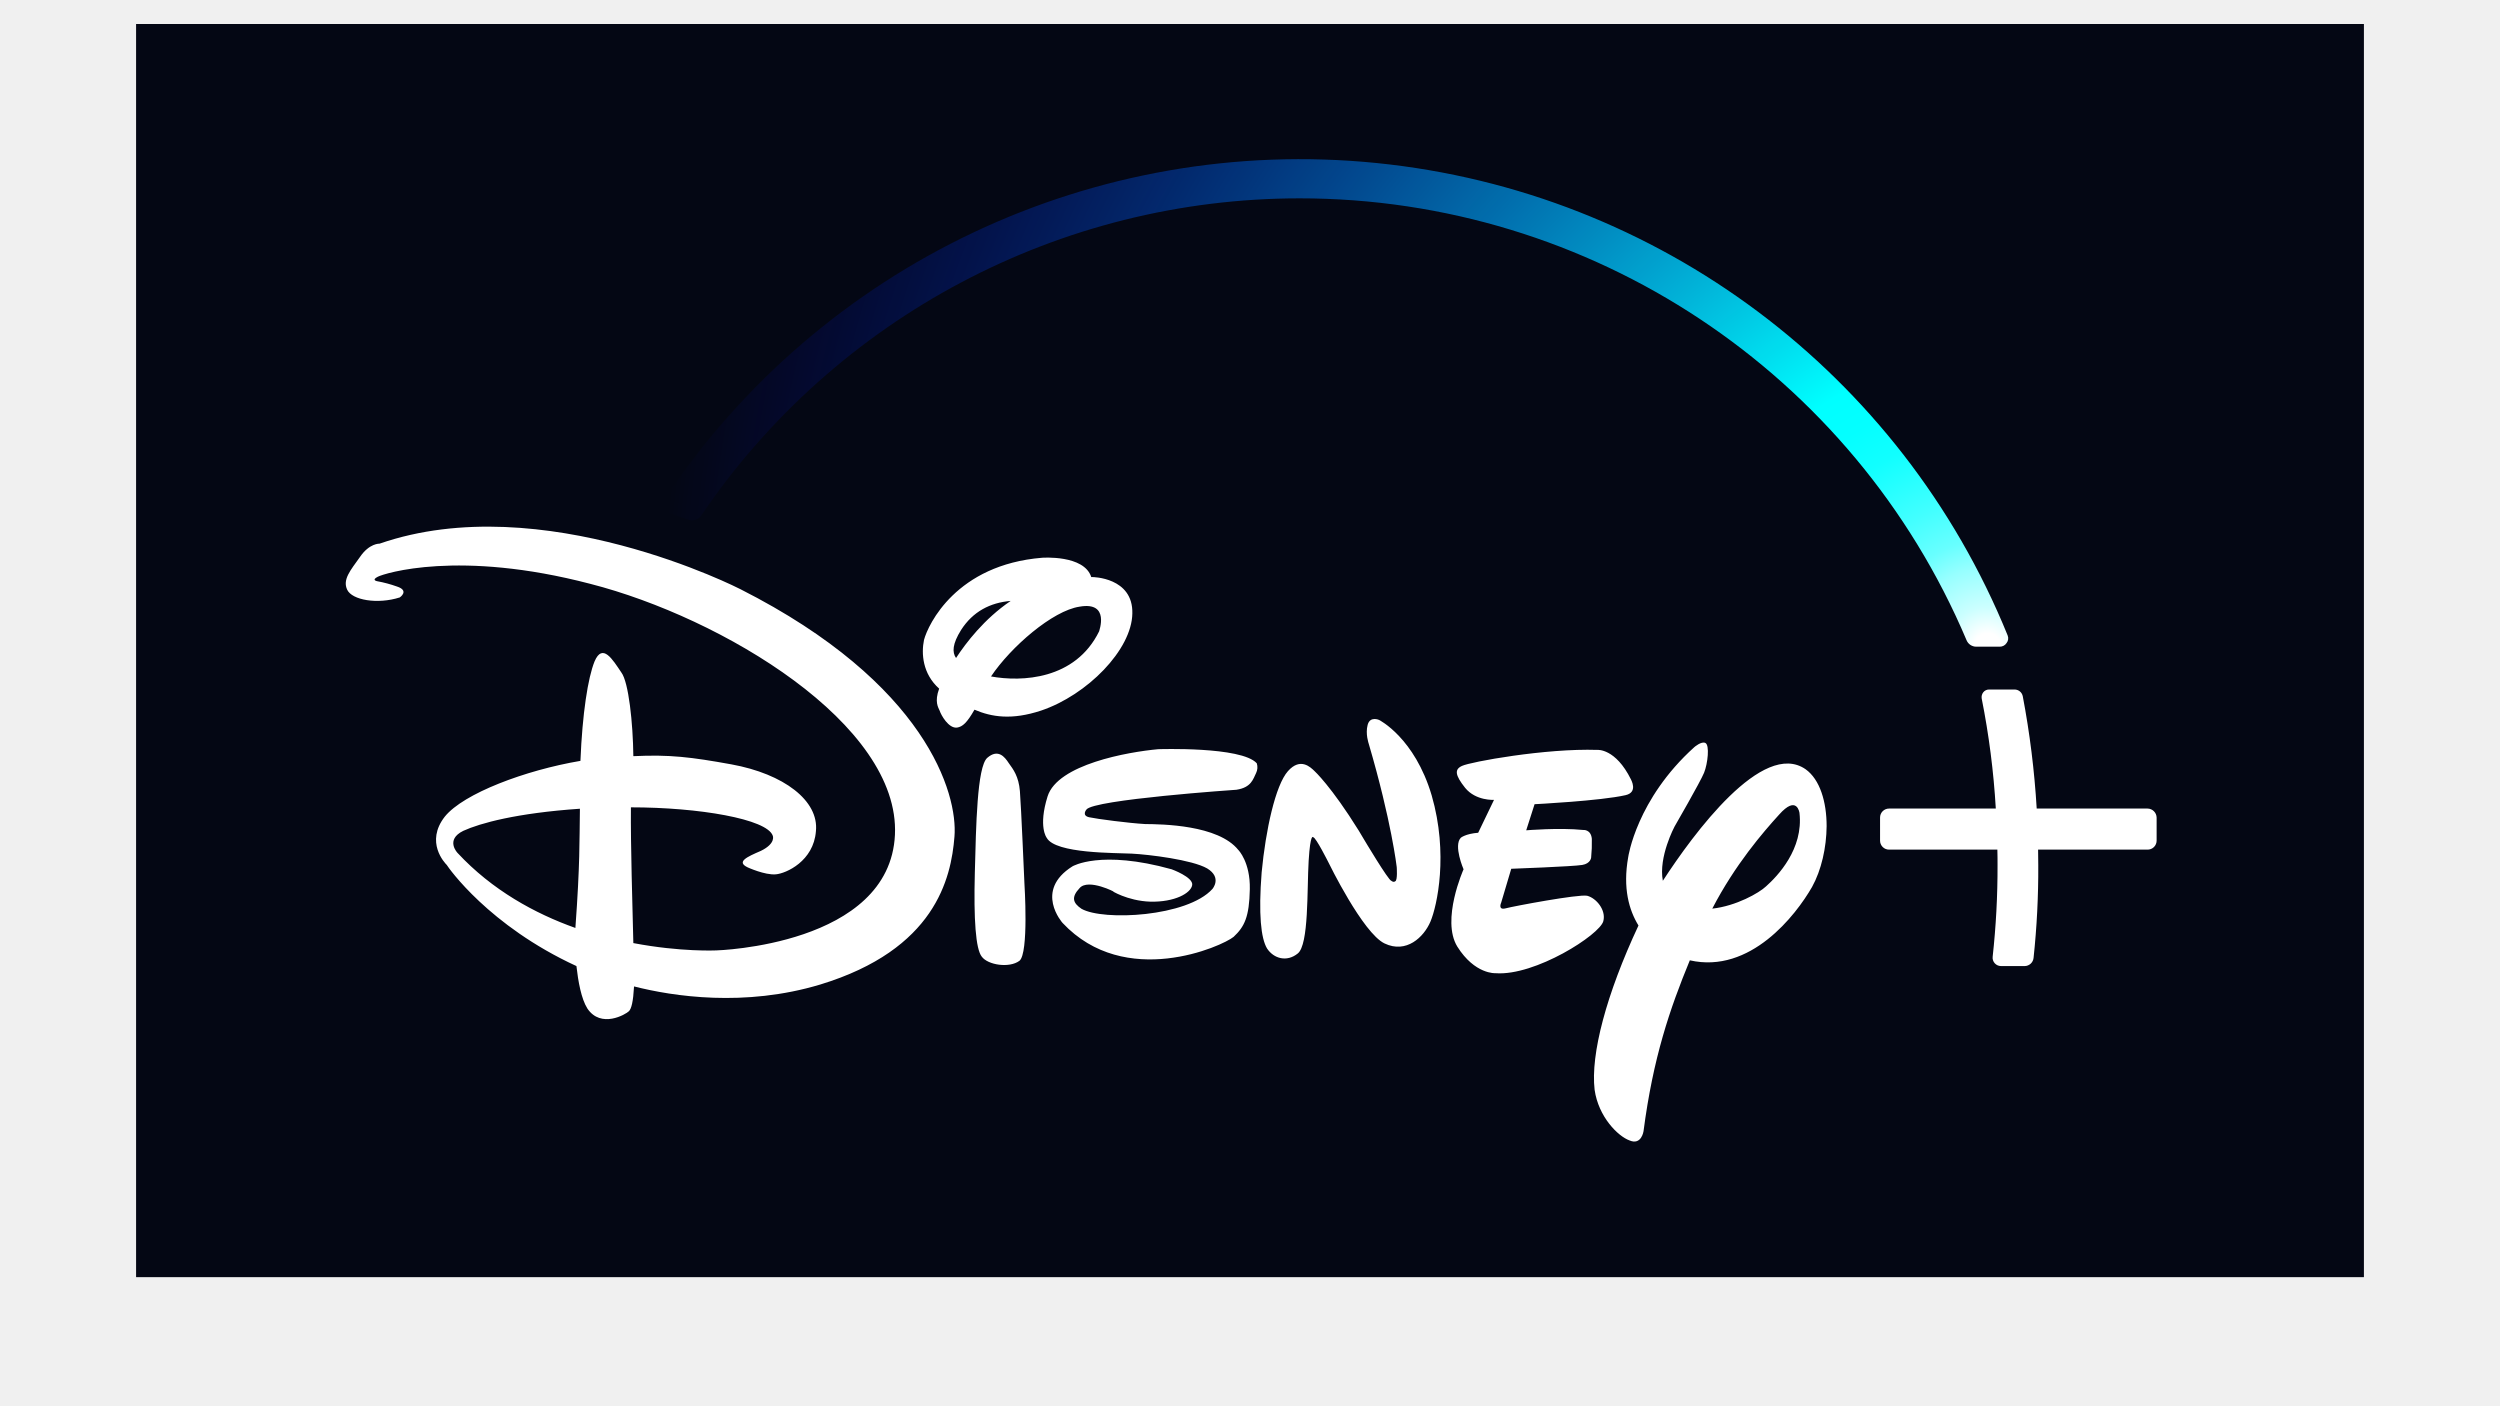
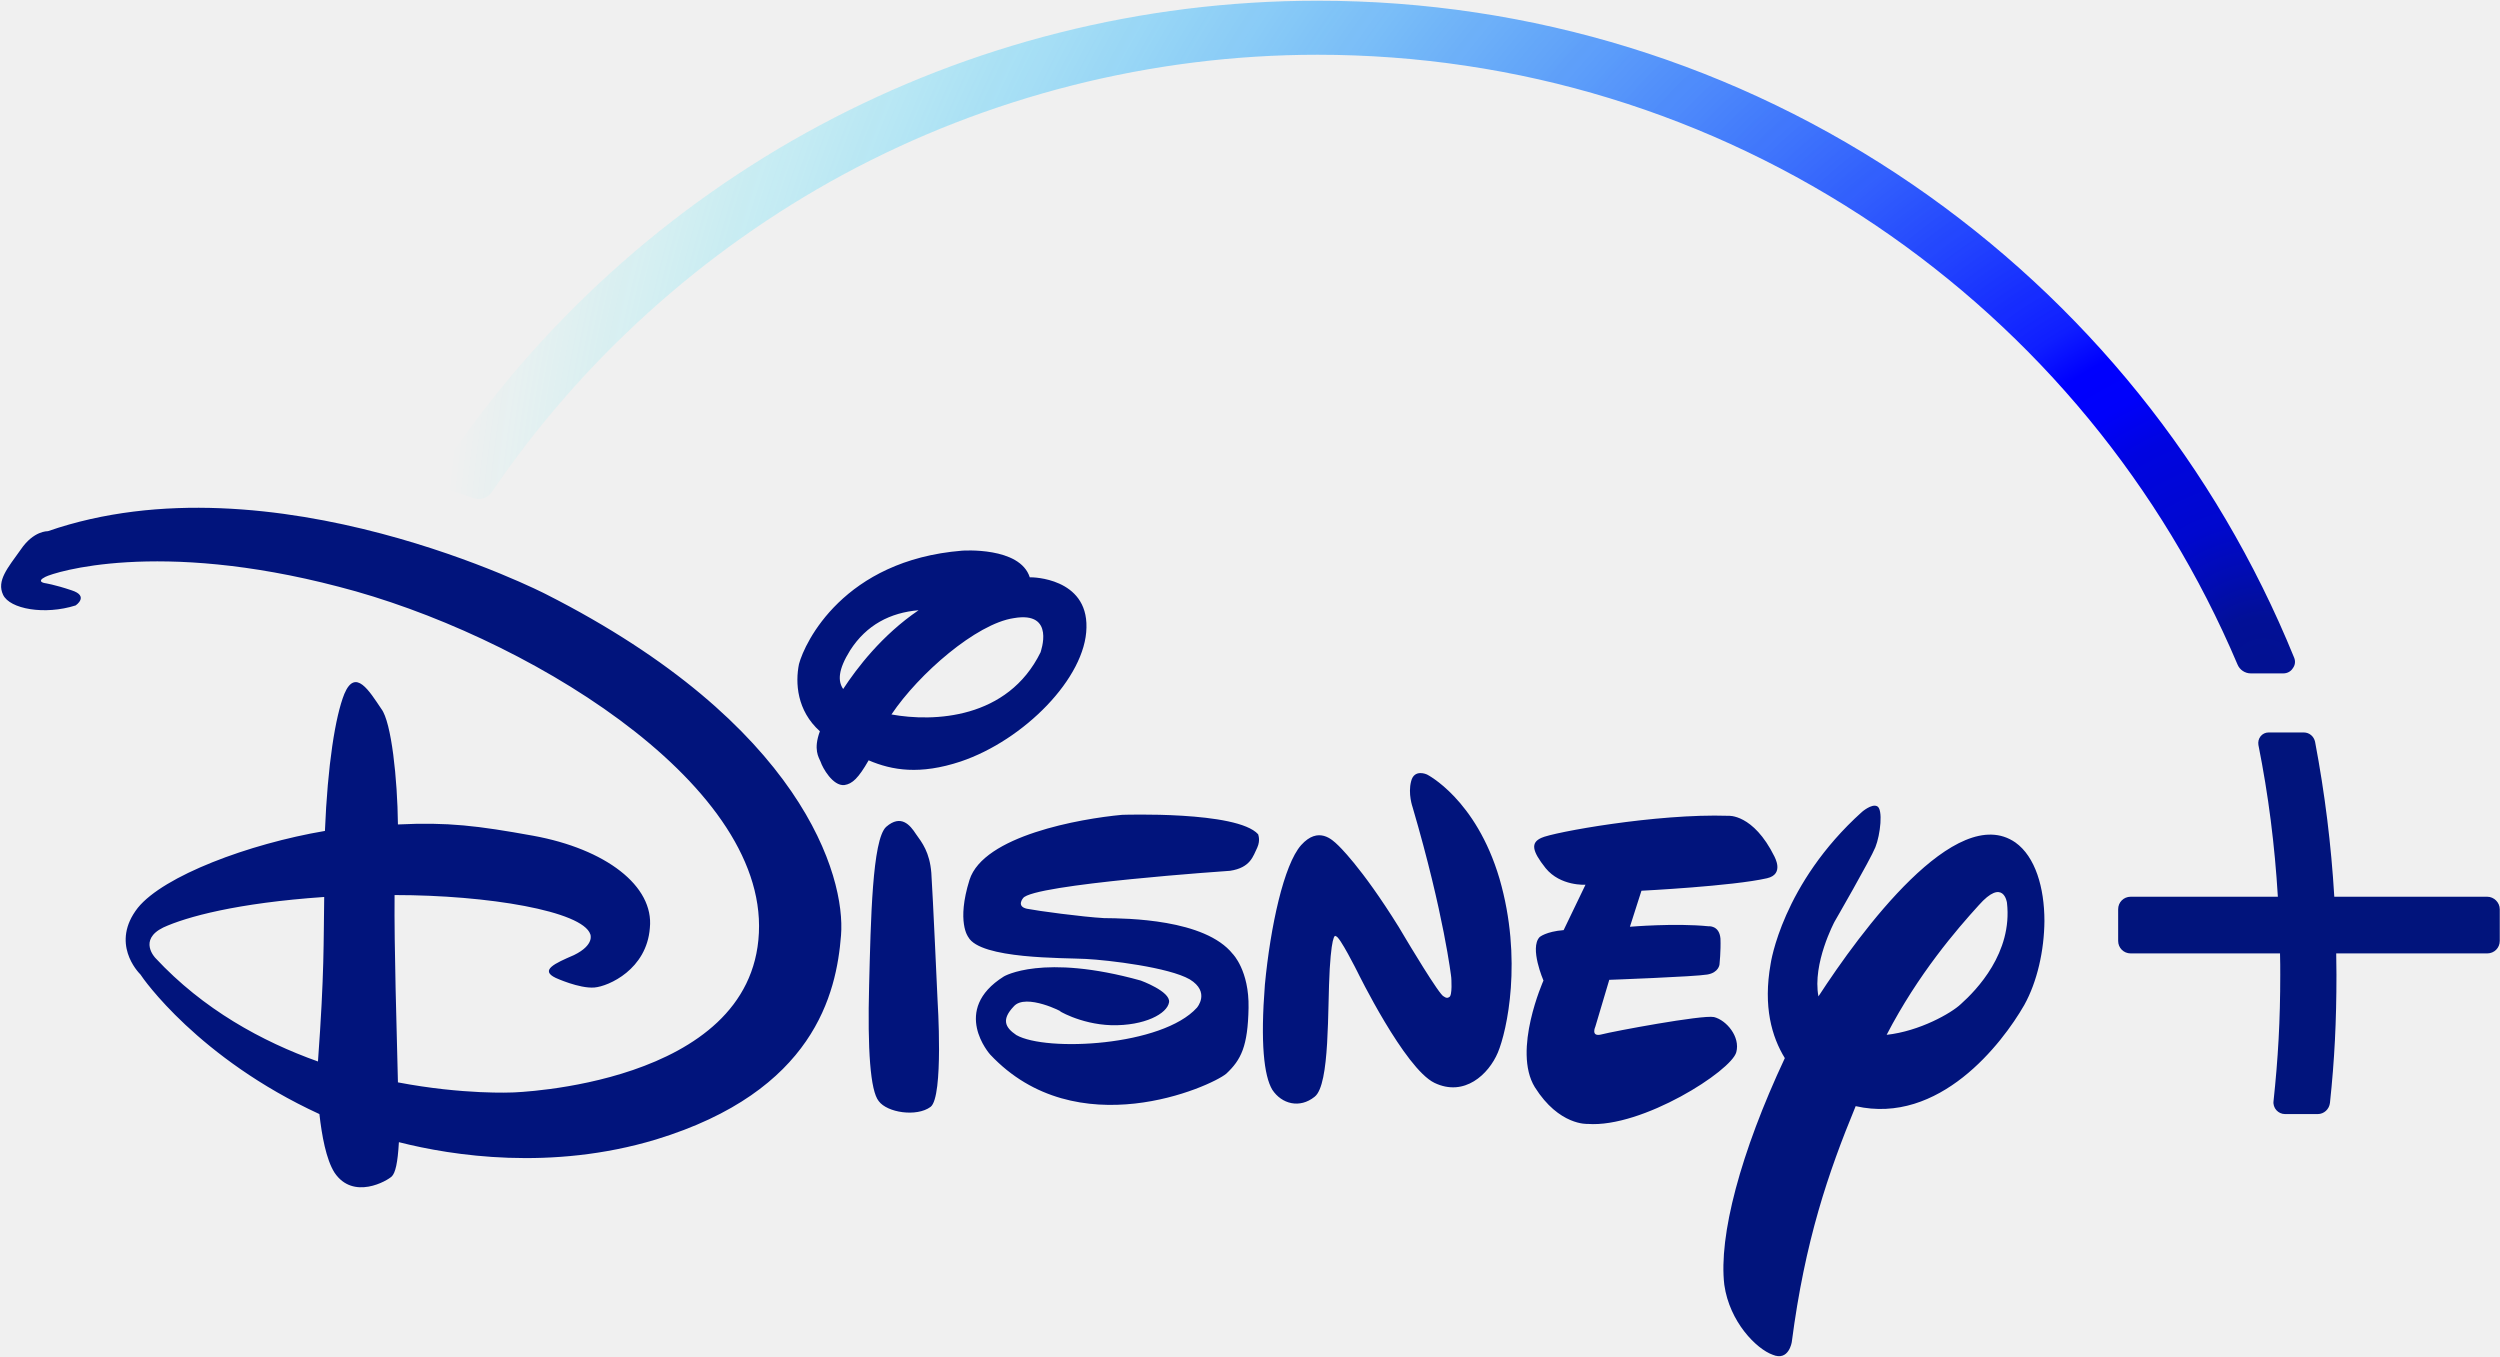
- <svg xmlns="http://www.w3.org/2000/svg" height="1406" width="2500" viewBox="0 -20.685 1920 1211.729">
-   <radialGradient id="a" cx="98.303%" cy="99.821%" gradientTransform="matrix(.36231 0 0 1 .627 0)" r="271.366%">
-     <stop offset=".01" stop-color="#fff" />
-     <stop offset=".03" stop-color="#cbffff" />
-     <stop offset=".06" stop-color="#96ffff" />
-     <stop offset=".08" stop-color="#68ffff" />
-     <stop offset=".11" stop-color="#43ffff" />
-     <stop offset=".14" stop-color="#25ffff" />
-     <stop offset=".16" stop-color="#1ff" />
-     <stop offset=".19" stop-color="#04ffff" />
-     <stop offset=".22" stop-color="#0ff" />
-     <stop offset="1" stop-color="#00f" stop-opacity="0" />
-   </radialGradient>
-   <g fill="none" fill-rule="evenodd">
-     <path d="M0 0h1920v1080H0z" fill="#040714" />
-     <path d="M1283.7 664.6c-21.6 4.95-78.45 7.8-78.45 7.8l-7.2 22.5s28.35-2.4 49.05-.3c0 0 6.75-.75 7.5 7.65a129.69 129.69 0 0 1-.6 16.2s-.45 5.1-7.65 6.3c-7.8 1.35-61.2 3.3-61.2 3.3l-8.7 29.25s-3.15 6.75 4.05 4.8c6.75-1.8 62.7-12.3 70.05-10.8 7.8 1.95 16.5 12.3 13.95 21.9-3 11.7-58.8 47.4-92.85 44.85 0 0-17.85 1.2-33-22.95-14.1-22.95 5.4-66.6 5.4-66.6s-8.85-20.4-2.4-27.15c0 0 3.9-3.45 15-4.35l13.65-28.35s-15.6 1.05-24.9-10.35c-8.7-10.95-9.3-15.9-2.7-18.9 7.05-3.45 72-15.3 116.7-13.8 0 0 15.6-1.5 28.95 25.5-.15 0 6.45 10.95-4.65 13.5zm-168.15 108.9c-5.7 13.5-20.85 27.9-39.6 18.9s-48.15-69.45-48.15-69.45-11.25-22.5-13.35-22.05c0 0-2.4-4.35-3.9 20.25s.3 72.45-9.45 79.95c-9.3 7.5-20.55 4.5-26.4-4.35-5.25-8.7-7.5-29.4-4.65-65.7 3.45-36.3 11.85-75 22.65-87.15s19.5-3.3 22.8-.15c0 0 14.4 13.05 38.25 51.45l4.2 7.05s21.6 36.3 23.85 36.15c0 0 1.8 1.65 3.3.45 2.25-.6 1.35-12.3 1.35-12.3s-4.5-39.45-24.15-106.35c0 0-3-8.4-.9-16.2s9.9-4.2 9.9-4.2 30.6 15.3 45.3 65.1c14.55 50.25 4.65 95.1-1.05 108.6zm-150.3-127.95c-2.55 5.1-4.05 12.45-16.95 14.4 0 0-123.45 8.4-129.3 17.1 0 0-4.35 5.1 2.4 6.6s34.65 5.1 48.15 5.85c14.4.15 63 .6 80.4 22.35 0 0 10.35 10.35 9.9 33.75-.45 24-4.65 32.4-13.95 41.1-9.75 8.1-93.45 45.6-147.45-12 0 0-24.9-27.75 8.55-48.75 0 0 24.15-14.55 85.5 2.55 0 0 18.6 6.75 17.7 13.5-1.05 7.2-15.3 14.85-36 14.4-20.1-.6-34.8-10.2-31.95-8.7 2.7 1.05-21.6-11.7-29.1-3-7.5 7.95-5.7 12.9 1.65 17.85 18.75 10.65 91.2 6.9 112.8-17.1 0 0 8.55-9.75-4.5-17.7-13.05-7.5-50.4-12-64.95-12.75-13.95-.75-65.85.15-73.35-13.65 0 0-7.5-9.3.75-35.7 8.7-27.6 69.15-38.25 95.25-40.65 0 0 71.85-2.55 85.05 12.15a11.28 11.28 0 0 1-.6 8.4zm-204 161.85c-8.7 6.45-27.15 3.6-32.4-3.6-5.25-6.45-7.05-32.1-6-72.3 1.05-40.65 1.95-91.05 10.65-99 9.3-8.1 15-1.05 18.6 4.5 3.9 5.4 8.55 11.4 9.6 24.15s3.9 79.65 3.9 79.65 3.9 60.3-4.35 66.6zM780 591.7c-25.35 8.4-42.75 5.55-57.45-.75-6.45 11.25-10.2 14.7-15.15 15.45-7.2.75-13.65-10.8-14.85-14.55-1.2-2.85-4.65-7.65-.45-19.05-14.4-12.9-15.45-30.3-13.05-42 3.6-13.5 27.9-64.8 101.85-70.8 0 0 36.15-2.7 42.3 16.65h1.05s35.1.15 34.35 31.35c-.45 31.35-39 70.35-78.6 83.7zm-69-69.45c-7.5 12-7.8 19.2-4.35 24.15 8.55-13.05 24.15-33.6 47.1-49.2-17.7 1.5-32.55 9.15-42.75 25.05zm102.15-20.1c-23.25 3.45-59.25 34.65-76.35 60.15 26.25 4.8 72.6 3 93.15-38.85-.15 0 9.75-25.95-16.8-21.3zm631.2 241.65c-13.95 24.3-53.1 75-105.3 63.15-17.25 41.85-31.65 84-39.9 147.3 0 0-1.8 12.3-12 7.95-10.05-3.6-26.85-20.4-30.15-43.65-3.6-30.6 10.05-82.35 37.8-141.6-8.1-13.2-13.65-32.1-8.85-58.95 0 0 7.05-49.8 57-94.8 0 0 6-5.25 9.45-3.6 3.9 1.65 2.1 17.85-1.05 25.65s-25.5 46.5-25.5 46.5-13.95 26.1-10.05 46.65c26.25-40.35 85.95-121.8 123-96.15 12.45 8.85 18.15 28.2 18.15 49.05-.15 18.45-4.5 37.95-12.6 52.5zm-10.8-63.9s-2.1-16.05-17.7 1.65c-13.5 14.85-37.8 42.9-57.45 80.85 20.55-2.25 40.35-13.5 46.35-19.2 9.75-8.7 32.4-32.1 28.8-63.3zM705.3 700.3c-2.85 36.3-16.8 97.35-115.65 127.5-65.25 19.65-126.9 10.2-160.5 1.65-.75 13.35-2.25 19.05-4.35 21.3-2.85 2.85-24.15 15.15-35.85-2.25-5.25-8.25-7.95-23.25-9.45-36.6-75.6-34.8-110.4-84.9-111.75-87.15-1.65-1.65-18.9-19.65-1.65-41.7 16.2-19.95 69.15-39.9 116.85-48 1.65-40.8 6.45-71.55 12.15-85.65 6.9-16.35 15.6-1.65 23.1 9.45 6.3 8.25 10.05 43.8 10.35 72.15 31.2-1.5 49.65.75 84.45 7.05 45.3 8.25 75.6 31.35 72.9 57.6-1.95 25.8-25.65 36.45-34.65 37.2-9.45.75-24.15-6-24.15-6-10.05-4.8-.75-9 11.4-14.25 13.2-6.45 10.2-13.05 10.2-13.05-4.95-14.4-63.75-24.45-122.25-24.45-.3 32.25 1.35 85.8 2.1 117 40.95 7.8 71.55 6.3 71.55 6.3s149.4-4.2 153.9-99.6-148.95-187.2-262.5-216.3c-113.4-29.7-177.6-9-183.15-6.15-6 3-.45 3.9-.45 3.9a107.205 107.205 0 0 1 16.8 4.5c11.25 3.6 2.55 9.45 2.55 9.45-19.35 6.15-41.1 2.25-45.3-6.6s2.85-16.8 10.95-28.2c8.1-12 16.95-11.55 16.95-11.55 140.25-48.6 311.1 39.3 311.1 39.3C681 568.3 708.3 663.4 705.3 700.3zM282 695.35c-15.9 7.8-4.95 19.05-4.95 19.05 29.85 32.1 66.6 52.2 101.55 64.65 4.05-55.35 3.45-74.85 3.9-102.75-54.6 3.75-86.1 12.45-100.5 19.05zM1741.35 683.95v19.8a7.741 7.741 0 0 1-7.8 7.8h-94.35c0 4.95.15 9.3.15 13.35a720 720 0 0 1-4.05 79.95 7.785 7.785 0 0 1-7.65 7.05h-20.4a7.267 7.267 0 0 1-5.4-2.4 7.125 7.125 0 0 1-1.8-5.7 705.84 705.84 0 0 0 4.2-78.9c0-4.2 0-8.55-.15-13.35h-93.3a7.74 7.74 0 0 1-7.8-7.8v-19.8a7.741 7.741 0 0 1 7.8-7.8h91.95a691.274 691.274 0 0 0-12.15-94.8 6.9 6.9 0 0 1 1.35-5.4 6.33 6.33 0 0 1 4.95-2.4h22.05a7.215 7.215 0 0 1 7.05 5.85 760.875 760.875 0 0 1 12 96.75h95.55a7.935 7.935 0 0 1 7.8 7.8z" fill="#fff" fill-rule="nonzero" />
-     <path d="M479.1 422.65c-.45 0-.9-.15-1.35-.15.439.124.895.174 1.35.15zm0 0c-.45 0-.9-.15-1.35-.15.439.124.895.174 1.35.15z" />
-     <path d="M1432.95 410.9C1341.095 184.986 1131.886 28.352 889.247 3.834 646.61-20.685 410.293 90.929 275.1 293.9a7.68 7.68 0 0 0-.9 6.75 7.32 7.32 0 0 0 4.8 4.8l17.1 5.85c.975.285 1.984.437 3 .45a9.885 9.885 0 0 0 7.95-4.2C423.07 136.578 616.28 34.215 822.9 34.25c250.647.043 476.953 150.027 574.65 380.85a9.001 9.001 0 0 0 8.25 5.55h20.4a6.871 6.871 0 0 0 5.85-3.15 6.57 6.57 0 0 0 .9-6.6zM299.1 306.65zm1102.5 111.3c.416.306.87.558 1.35.75-.45-.3-.9-.45-1.35-.75z" fill="url(#a)" fill-rule="nonzero" transform="translate(180 116)" />
+ <svg xmlns="http://www.w3.org/2000/svg" width="1041px" height="565px" viewBox="0 0 1041 565" version="1.1">
+   <g id="Layer_1">
+     <g id="group">
+       <g id="group-1">
+         <g id="group-2">
+           <path id="Path" d="M735.8 365.7 C721.4 369 683.5 370.9 683.5 370.9 L678.7 385.9 C678.7 385.9 697.6 384.3 711.4 385.7 711.4 385.7 715.9 385.2 716.4 390.8 716.6 396 716 401.6 716 401.6 716 401.6 715.7 405 710.9 405.8 705.7 406.7 670.1 408 670.1 408 L664.3 427.5 C664.3 427.5 662.2 432 667 430.7 671.5 429.5 708.8 422.5 713.7 423.5 718.9 424.8 724.7 431.7 723 438.1 721 445.9 683.8 469.7 661.1 468 661.1 468 649.2 468.8 639.1 452.7 629.7 437.4 642.7 408.3 642.7 408.3 642.7 408.3 636.8 394.7 641.1 390.2 641.1 390.2 643.7 387.9 651.1 387.3 L660.2 368.4 C660.2 368.4 649.8 369.1 643.6 361.5 637.8 354.2 637.4 350.9 641.8 348.9 646.5 346.6 689.8 338.7 719.6 339.7 719.6 339.7 730 338.7 738.9 356.7 738.8 356.7 743.2 364 735.8 365.7 Z M623.7 438.3 C619.9 447.3 609.8 456.9 597.3 450.9 584.9 444.9 565.2 404.6 565.2 404.6 565.2 404.6 557.7 389.6 556.3 389.9 556.3 389.9 554.7 387 553.7 403.4 552.7 419.8 553.9 451.7 547.4 456.7 541.2 461.7 533.7 459.7 529.8 453.8 526.3 448 524.8 434.2 526.7 410 529 385.8 534.6 360 541.8 351.9 549 343.9 554.8 349.7 557 351.8 557 351.8 566.6 360.5 582.5 386.1 L585.3 390.8 C585.3 390.8 599.7 415 601.2 414.9 601.2 414.9 602.4 416 603.4 415.2 604.9 414.8 604.3 407 604.3 407 604.3 407 601.3 380.7 588.2 336.1 588.2 336.1 586.2 330.5 587.6 325.3 588.9 320 594.2 322.5 594.2 322.5 594.2 322.5 614.6 332.7 624.4 365.9 634.1 399.4 627.5 429.3 623.7 438.3 Z M523.5 353 C521.8 356.4 520.8 361.3 512.2 362.6 512.2 362.6 429.9 368.2 426 374 426 374 423.1 377.4 427.6 378.4 432.1 379.3 450.7 381.8 459.7 382.3 469.3 382.4 501.7 382.7 513.3 397.2 513.3 397.2 520.2 404.1 519.9 419.7 519.6 435.7 516.8 441.3 510.6 447.1 504.1 452.5 448.3 477.5 412.3 439.1 412.3 439.1 395.7 420.6 418 406.6 418 406.6 434.1 396.9 475 408.3 475 408.3 487.4 412.8 486.8 417.3 486.1 422.1 476.6 427.2 462.8 426.9 449.4 426.5 439.6 420.1 441.5 421.1 443.3 421.8 427.1 413.3 422.1 419.1 417.1 424.4 418.3 427.7 423.2 431 435.7 438.1 484 435.6 498.4 419.6 498.4 419.6 504.1 413.1 495.4 407.8 486.7 402.8 461.8 399.8 452.1 399.3 442.8 398.8 408.2 399.4 403.2 390.2 403.2 390.2 398.2 384 403.7 366.4 409.5 348 449.8 340.9 467.2 339.3 467.2 339.3 515.1 337.6 523.9 347.4 523.8 347.4 525 349.7 523.5 353 Z M387.5 460.9 C381.7 465.2 369.4 463.3 365.9 458.5 362.4 454.2 361.2 437.1 361.9 410.3 362.6 383.2 363.2 349.6 369 344.3 375.2 338.9 379 343.6 381.4 347.3 384 350.9 387.1 354.9 387.8 363.4 388.4 371.9 390.4 416.5 390.4 416.5 390.4 416.5 393 456.7 387.5 460.9 Z M400 317.1 C383.1 322.7 371.5 320.8 361.7 316.6 357.4 324.1 354.9 326.4 351.6 326.9 346.8 327.4 342.5 319.7 341.7 317.2 340.9 315.3 338.6 312.1 341.4 304.5 331.8 295.9 331.1 284.3 332.7 276.5 335.1 267.5 351.3 233.3 400.6 229.3 400.6 229.3 424.7 227.5 428.8 240.4 L429.5 240.4 C429.5 240.4 452.9 240.5 452.4 261.3 452.1 282.2 426.4 308.2 400 317.1 Z M354 270.8 C349 278.8 348.8 283.6 351.1 286.9 356.8 278.2 367.2 264.5 382.5 254.1 370.7 255.1 360.8 260.2 354 270.8 Z M422.1 257.4 C406.6 259.7 382.6 280.5 371.2 297.5 388.7 300.7 419.6 299.5 433.3 271.6 433.2 271.6 439.8 254.3 422.1 257.4 Z M842.9 418.5 C833.6 434.7 807.5 468.5 772.7 460.6 761.2 488.5 751.6 516.6 746.1 558.8 746.1 558.8 744.9 567 738.1 564.1 731.4 561.7 720.2 550.5 718 535 715.6 514.6 724.7 480.1 743.2 440.6 737.8 431.8 734.1 419.2 737.3 401.3 737.3 401.3 742 368.1 775.3 338.1 775.3 338.1 779.3 334.6 781.6 335.7 784.2 336.8 783 347.6 780.9 352.8 778.8 358 763.9 383.8 763.9 383.8 763.9 383.8 754.6 401.2 757.2 414.9 774.7 388 814.5 333.7 839.2 350.8 847.5 356.7 851.3 369.6 851.3 383.5 851.2 395.8 848.3 408.8 842.9 418.5 Z M835.7 375.9 C835.7 375.9 834.3 365.2 823.9 377 814.9 386.9 798.7 405.6 785.6 430.9 799.3 429.4 812.5 421.9 816.5 418.1 823 412.3 838.1 396.7 835.7 375.9 Z M350.2 389.5 C348.3 413.7 339 454.4 273.1 474.5 229.6 487.6 188.5 481.3 166.1 475.6 165.6 484.5 164.6 488.3 163.2 489.8 161.3 491.7 147.1 499.9 139.3 488.3 135.8 482.8 134 472.8 133 463.9 82.6 440.7 59.4 407.3 58.5 405.8 57.4 404.7 45.9 392.7 57.4 378 68.2 364.7 103.5 351.4 135.3 346 136.4 318.8 139.6 298.3 143.4 288.9 148 278 153.8 287.8 158.8 295.2 163 300.7 165.5 324.4 165.7 343.3 186.5 342.3 198.8 343.8 222 348 252.2 353.5 272.4 368.9 270.6 386.4 269.3 403.6 253.5 410.7 247.5 411.2 241.2 411.7 231.4 407.2 231.4 407.2 224.7 404 230.9 401.2 239 397.7 247.8 393.4 245.8 389 245.8 389 242.5 379.4 203.3 372.7 164.3 372.7 164.1 394.2 165.2 429.9 165.7 450.7 193 455.9 213.4 454.9 213.4 454.9 213.4 454.9 313 452.1 316 388.5 319.1 324.8 216.7 263.7 141 244.3 65.4 224.5 22.6 238.3 18.9 240.2 14.9 242.2 18.6 242.8 18.6 242.8 18.6 242.8 22.7 243.4 29.8 245.8 37.3 248.2 31.5 252.1 31.5 252.1 18.6 256.2 4.1 253.6 1.3 247.7 -1.5 241.8 3.2 236.5 8.6 228.9 14 220.9 19.9 221.2 19.9 221.2 113.4 188.8 227.3 247.4 227.3 247.4 334 301.5 352.2 364.9 350.2 389.5 Z M68 386.2 C57.4 391.4 64.7 398.9 64.7 398.9 84.6 420.3 109.1 433.7 132.4 442 135.1 405.1 134.7 392.1 135 373.5 98.6 376 77.6 381.8 68 386.2 Z" fill="#01147c" fill-opacity="1" stroke="none" />
+         </g>
+       </g>
+       <g id="group-3">
+         <g id="group-4">
+           <g id="group-5">
+             <path id="Path-1" d="M1040.9 378.6 L1040.9 391.8 C1040.9 394.7 1038.6 397 1035.7 397 L972.8 397 C972.8 400.3 972.9 403.2 972.9 405.9 972.9 425.4 972.1 441.3 970.2 459.2 969.9 461.9 967.7 463.9 965.1 463.9 L951.5 463.9 C950.1 463.9 948.8 463.3 947.9 462.3 947 461.3 946.5 459.9 946.7 458.5 948.6 440.7 949.5 425 949.5 405.9 949.5 403.1 949.5 400.2 949.4 397 L887.2 397 C884.3 397 882 394.7 882 391.8 L882 378.6 C882 375.7 884.3 373.4 887.2 373.4 L948.5 373.4 C947.2 351.9 944.6 331.2 940.4 310.2 940.2 308.9 940.5 307.6 941.3 306.6 942.1 305.6 943.3 305 944.6 305 L959.3 305 C961.6 305 963.5 306.6 964 308.9 968.1 330.6 970.7 351.7 972 373.4 L1035.7 373.4 C1038.5 373.4 1040.9 375.8 1040.9 378.6 Z" fill="#01147c" fill-opacity="1" stroke="none" />
+           </g>
+         </g>
+       </g>
+       <g id="group-6">
+         <g id="group-7">
+           <path id="Path-2" d="M200.2 204.3 L200.1 204.3 M199.4 204.4 C199.1 204.4 198.8 204.3 198.5 204.3 198.8 204.4 199.1 204.4 199.4 204.4 L199.7 204.4 C199.6 204.4 199.5 204.4 199.4 204.4 Z M199.4 204.4 C199.1 204.4 198.8 204.3 198.5 204.3 198.8 204.4 199.1 204.4 199.4 204.4 L199.7 204.4 C199.6 204.4 199.5 204.4 199.4 204.4 Z" fill="none" stroke="none" />
+           <defs>
+             <radialGradient id="radial-gradient" gradientUnits="userSpaceOnUse" cx="942.524" cy="279.896" r="760.124" fx="942.524" fy="279.896">
+               <stop offset="0.007" stop-color="#021192" stop-opacity="1" />
+               <stop offset="0.03" stop-color="#021096" stop-opacity="1" />
+               <stop offset="0.057" stop-color="#010cb4" stop-opacity="1" />
+               <stop offset="0.084" stop-color="#0008ce" stop-opacity="1" />
+               <stop offset="0.111" stop-color="#0006d7" stop-opacity="1" />
+               <stop offset="0.138" stop-color="#0004e1" stop-opacity="1" />
+               <stop offset="0.165" stop-color="#0001fa" stop-opacity="1" />
+               <stop offset="0.191" stop-color="#0000fe" stop-opacity="1" />
+               <stop offset="0.216" stop-color="#0f1eff" stop-opacity="1" />
+               <stop offset="1" stop-color="#00ffff" stop-opacity="0" />
+             </radialGradient>
+           </defs>
+           <path id="Path-3" d="M955.3 273.9 C922.8 194 867.9 125.9 796.5 76.9 723.4 26.8 637.7 0.3 548.7 0.3 401.5 0.3 264.9 73.4 183.4 195.9 182.5 197.2 182.3 198.9 182.8 200.4 183.3 202 184.5 203.1 186 203.6 L197.4 207.5 C198.1 207.7 198.8 207.8 199.4 207.8 201.5 207.8 203.5 206.7 204.7 205 242.1 150 292.7 104.3 351.1 72.7 411.4 40.1 479.7 22.8 548.6 22.8 631.9 22.8 712.2 47.4 781 93.8 848.1 139.1 900.2 202.4 931.7 276.7 932.6 278.9 934.8 280.4 937.2 280.4 L950.8 280.4 C952.4 280.4 953.9 279.6 954.7 278.3 955.7 277 955.9 275.4 955.3 273.9 Z M199.4 204.4 C199.1 204.4 198.8 204.3 198.5 204.2 198.8 204.3 199.1 204.4 199.4 204.4 L199.6 204.4 C199.6 204.4 199.5 204.4 199.4 204.4 Z M934.4 278.6 C934.7 278.8 935 279 935.3 279.1 935 278.9 934.7 278.8 934.4 278.6 Z" fill-opacity="1" fill="url(#radial-gradient)" stroke="none" />
+         </g>
+       </g>
+     </g>
  </g>
</svg>
